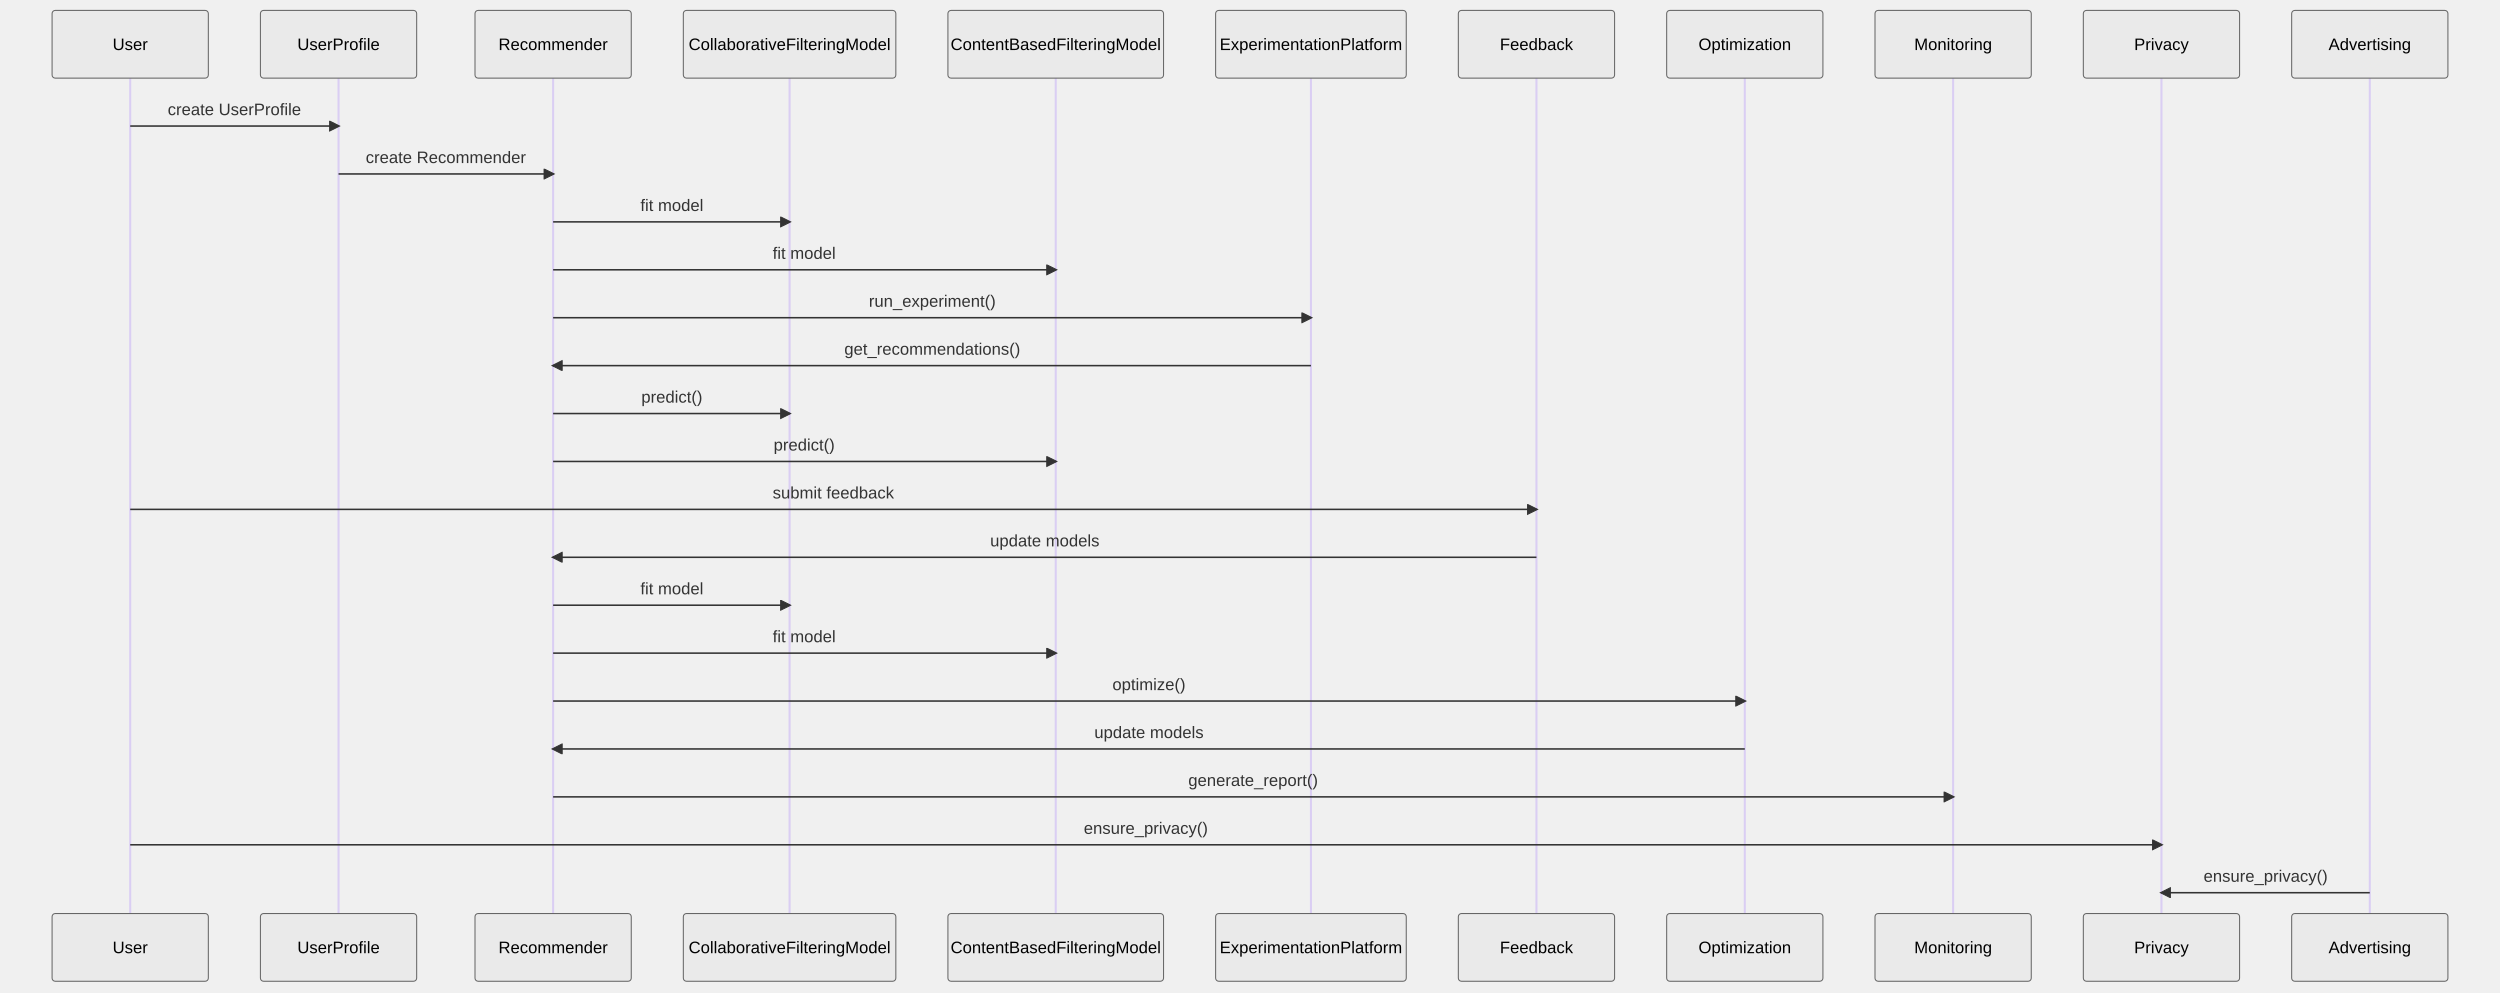
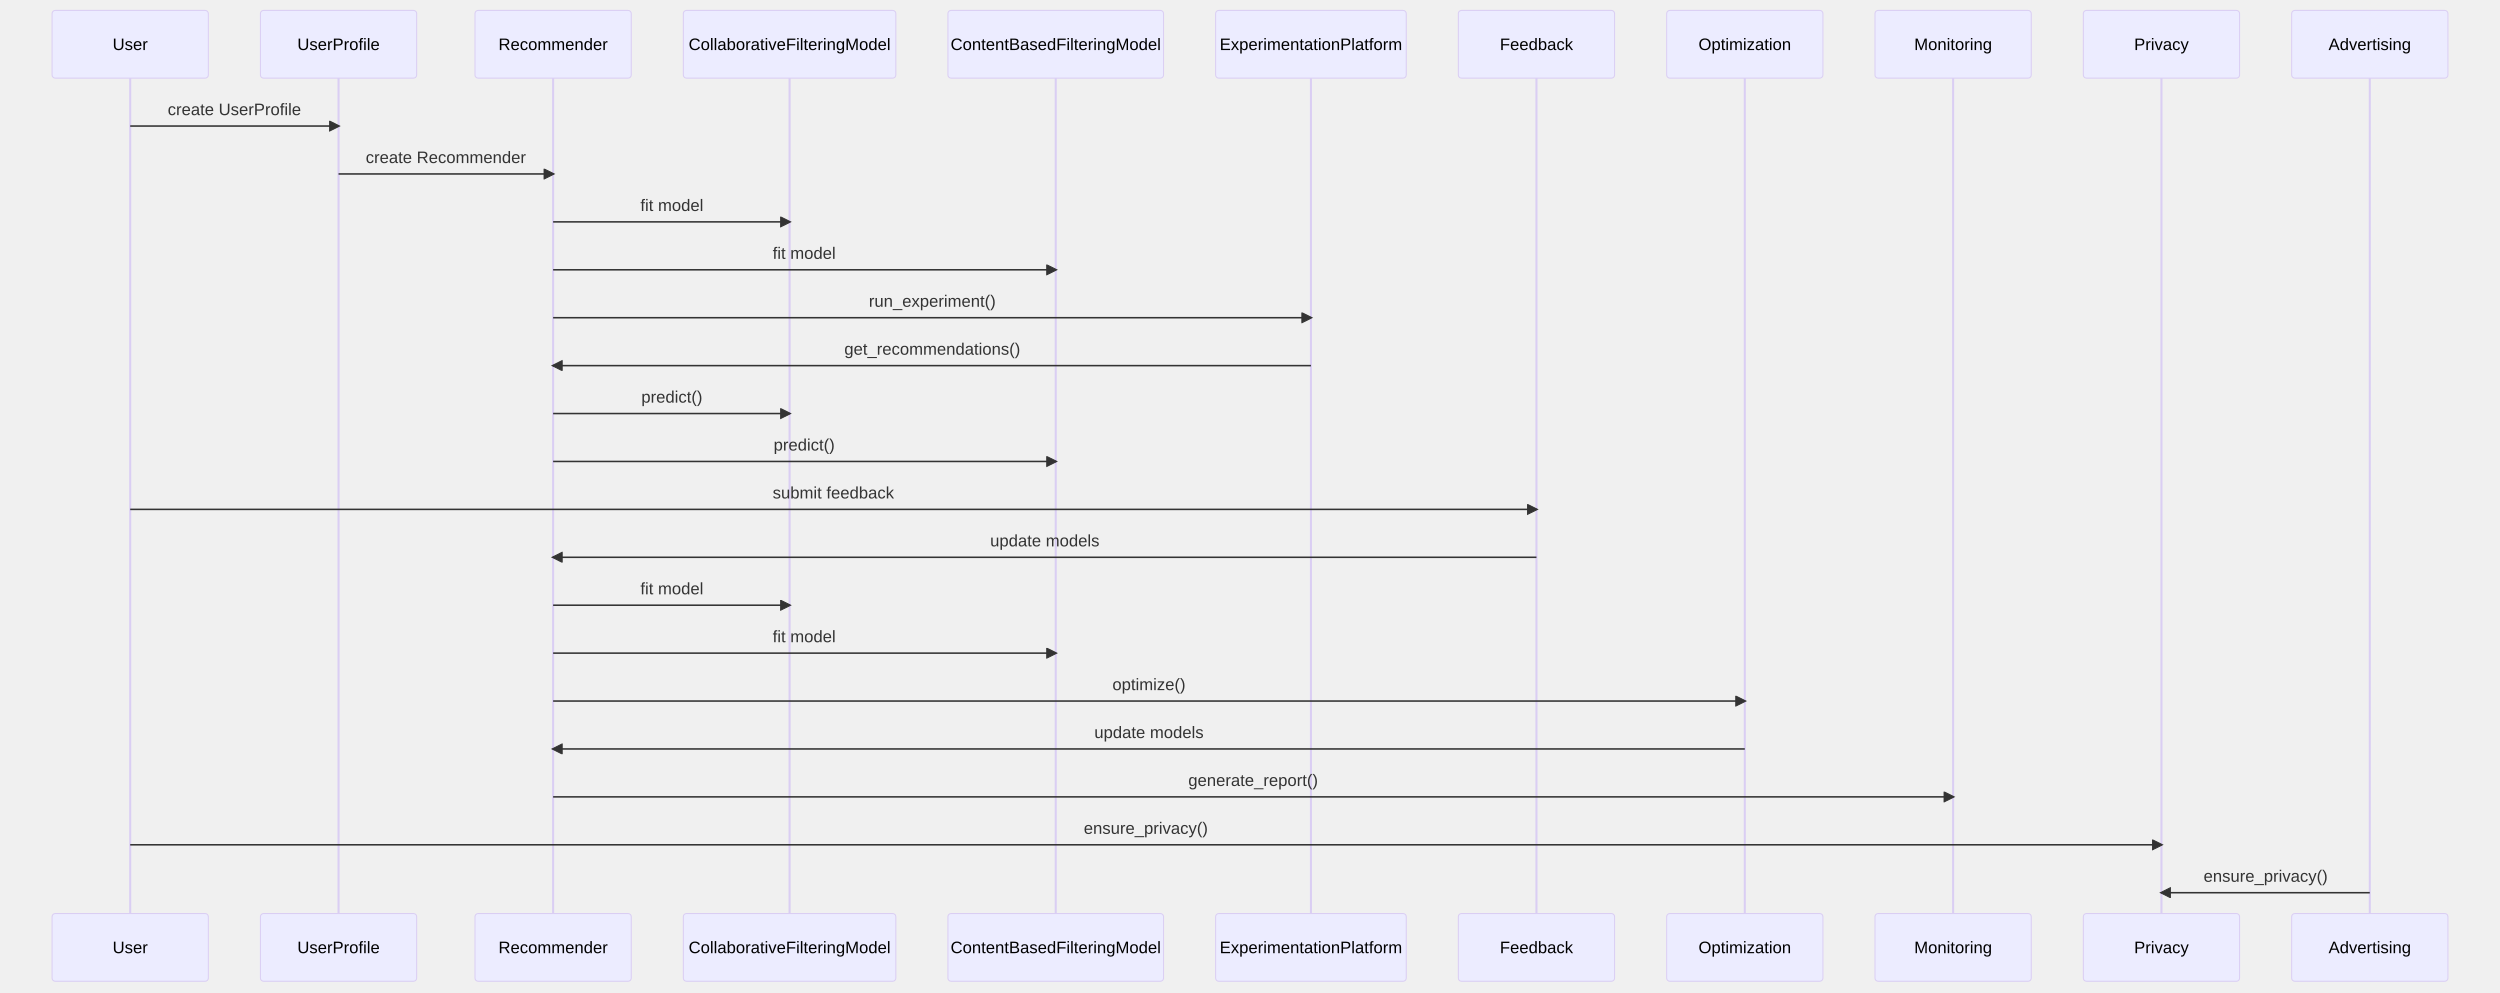
<svg xmlns="http://www.w3.org/2000/svg" aria-roledescription="sequence" role="graphics-document document" viewBox="-50 -10 2400 953" style="max-width: 2400px; background-color: white;" width="100%" id="my-svg">
-   <style>#my-svg{font-family:"trebuchet ms",verdana,arial,sans-serif;font-size:16px;fill:#333;}#my-svg
-         .error-icon{fill:#552222;}#my-svg .error-text{fill:#552222;stroke:#552222;}#my-svg
-         .edge-thickness-normal{stroke-width:2px;}#my-svg .edge-thickness-thick{stroke-width:3.5px;}#my-svg
-         .edge-pattern-solid{stroke-dasharray:0;}#my-svg .edge-pattern-dashed{stroke-dasharray:3;}#my-svg
-         .edge-pattern-dotted{stroke-dasharray:2;}#my-svg .marker{fill:#333333;stroke:#333333;}#my-svg
-         .marker.cross{stroke:#333333;}#my-svg svg{font-family:"trebuchet
-         ms",verdana,arial,sans-serif;font-size:16px;}#my-svg .actor{stroke:hsl(259.626, 59.777%,
-         87.902%);fill:#ECECFF;}#my-svg text.actor&gt;tspan{fill:black;stroke:none;}#my-svg
-         .actor-line{stroke:grey;}#my-svg .messageLine0{stroke-width:1.5;stroke-dasharray:none;stroke:#333;}#my-svg
-         .messageLine1{stroke-width:1.5;stroke-dasharray:2,2;stroke:#333;}#my-svg #arrowhead
-         path{fill:#333;stroke:#333;}#my-svg .sequenceNumber{fill:white;}#my-svg #sequencenumber{fill:#333;}#my-svg
-         #crosshead path{fill:#333;stroke:#333;}#my-svg .messageText{fill:#333;stroke:none;}#my-svg
-         .labelBox{stroke:hsl(259.626, 59.777%, 87.902%);fill:#ECECFF;}#my-svg .labelText,#my-svg
-         .labelText&gt;tspan{fill:black;stroke:none;}#my-svg .loopText,#my-svg .loopText&gt;tspan{fill:black;stroke:none;}#my-svg
-         .loopLine{stroke-width:2px;stroke-dasharray:2,2;stroke:hsl(259.626, 59.777%,
-         87.902%);fill:hsl(259.626, 59.777%, 87.902%);}#my-svg
-         .note{stroke:#aaaa33;fill:#fff5ad;}#my-svg .noteText,#my-svg .noteText&gt;tspan{fill:black;stroke:none;}#my-svg
-         .activation0{fill:#f4f4f4;stroke:#666;}#my-svg .activation1{fill:#f4f4f4;stroke:#666;}#my-svg
-         .activation2{fill:#f4f4f4;stroke:#666;}#my-svg .actorPopupMenu{position:absolute;}#my-svg
-         .actorPopupMenuPanel{position:absolute;fill:#ECECFF;box-shadow:0px 8px 16px 0px
-         rgba(0,0,0,0.2);filter:drop-shadow(3px 5px 2px rgb(0 0 0 / 0.4));}#my-svg .actor-man
-         line{stroke:hsl(259.626, 59.777%, 87.902%);fill:#ECECFF;}#my-svg .actor-man circle,#my-svg
-         line{stroke:hsl(259.626, 59.777%, 87.902%);fill:#ECECFF;stroke-width:2px;}#my-svg
-         :root{--mermaid-font-family:"trebuchet ms",verdana,arial,sans-serif;}
-     </style>
+   <style>#my-svg{font-family:"trebuchet ms",verdana,arial,sans-serif;font-size:16px;fill:#333;}#my-svg .error-icon{fill:#552222;}#my-svg .error-text{fill:#552222;stroke:#552222;}#my-svg .edge-thickness-normal{stroke-width:2px;}#my-svg .edge-thickness-thick{stroke-width:3.5px;}#my-svg .edge-pattern-solid{stroke-dasharray:0;}#my-svg .edge-pattern-dashed{stroke-dasharray:3;}#my-svg .edge-pattern-dotted{stroke-dasharray:2;}#my-svg .marker{fill:#333333;stroke:#333333;}#my-svg .marker.cross{stroke:#333333;}#my-svg svg{font-family:"trebuchet ms",verdana,arial,sans-serif;font-size:16px;}#my-svg .actor{stroke:hsl(259.626, 59.777%, 87.902%);fill:#ECECFF;}#my-svg text.actor&gt;tspan{fill:black;stroke:none;}#my-svg .actor-line{stroke:grey;}#my-svg .messageLine0{stroke-width:1.5;stroke-dasharray:none;stroke:#333;}#my-svg .messageLine1{stroke-width:1.5;stroke-dasharray:2,2;stroke:#333;}#my-svg #arrowhead path{fill:#333;stroke:#333;}#my-svg .sequenceNumber{fill:white;}#my-svg #sequencenumber{fill:#333;}#my-svg #crosshead path{fill:#333;stroke:#333;}#my-svg .messageText{fill:#333;stroke:none;}#my-svg .labelBox{stroke:hsl(259.626, 59.777%, 87.902%);fill:#ECECFF;}#my-svg .labelText,#my-svg .labelText&gt;tspan{fill:black;stroke:none;}#my-svg .loopText,#my-svg .loopText&gt;tspan{fill:black;stroke:none;}#my-svg .loopLine{stroke-width:2px;stroke-dasharray:2,2;stroke:hsl(259.626, 59.777%, 87.902%);fill:hsl(259.626, 59.777%, 87.902%);}#my-svg .note{stroke:#aaaa33;fill:#fff5ad;}#my-svg .noteText,#my-svg .noteText&gt;tspan{fill:black;stroke:none;}#my-svg .activation0{fill:#f4f4f4;stroke:#666;}#my-svg .activation1{fill:#f4f4f4;stroke:#666;}#my-svg .activation2{fill:#f4f4f4;stroke:#666;}#my-svg .actorPopupMenu{position:absolute;}#my-svg .actorPopupMenuPanel{position:absolute;fill:#ECECFF;box-shadow:0px 8px 16px 0px rgba(0,0,0,0.2);filter:drop-shadow(3px 5px 2px rgb(0 0 0 / 0.4));}#my-svg .actor-man line{stroke:hsl(259.626, 59.777%, 87.902%);fill:#ECECFF;}#my-svg .actor-man circle,#my-svg line{stroke:hsl(259.626, 59.777%, 87.902%);fill:#ECECFF;stroke-width:2px;}#my-svg :root{--mermaid-font-family:"trebuchet ms",verdana,arial,sans-serif;}</style>
  <g />
  <defs>
    <symbol height="24" width="24" id="computer">
      <path d="M2 2v13h20v-13h-20zm18 11h-16v-9h16v9zm-10.228 6l.466-1h3.524l.467 1h-4.457zm14.228 3h-24l2-6h2.104l-1.33 4h18.45l-1.297-4h2.073l2 6zm-5-10h-14v-7h14v7z" transform="scale(.5)" />
    </symbol>
  </defs>
  <defs>
    <symbol clip-rule="evenodd" fill-rule="evenodd" id="database">
      <path d="M12.258.001l.256.004.255.005.253.008.251.01.249.012.247.015.246.016.242.019.241.02.239.023.236.024.233.027.231.028.229.031.225.032.223.034.22.036.217.038.214.04.211.041.208.043.205.045.201.046.198.048.194.05.191.051.187.053.183.054.18.056.175.057.172.059.168.06.163.061.16.063.155.064.15.066.074.033.073.033.071.034.07.034.069.035.068.035.067.035.066.035.064.036.064.036.062.036.06.036.06.037.058.037.058.037.055.038.055.038.053.038.052.038.051.039.05.039.048.039.047.039.045.04.044.04.043.04.041.04.04.041.039.041.037.041.036.041.034.041.033.042.032.042.03.042.029.042.027.042.026.043.024.043.023.043.021.043.02.043.018.044.017.043.015.044.013.044.012.044.011.045.009.044.007.045.006.045.004.045.002.045.001.045v17l-.001.045-.002.045-.004.045-.006.045-.007.045-.009.044-.011.045-.012.044-.013.044-.015.044-.017.043-.018.044-.02.043-.021.043-.023.043-.024.043-.026.043-.027.042-.029.042-.03.042-.032.042-.033.042-.034.041-.036.041-.037.041-.039.041-.04.041-.041.04-.043.04-.044.04-.045.04-.047.039-.048.039-.05.039-.051.039-.052.038-.053.038-.055.038-.055.038-.058.037-.058.037-.06.037-.06.036-.062.036-.064.036-.064.036-.066.035-.067.035-.068.035-.069.035-.07.034-.071.034-.073.033-.074.033-.15.066-.155.064-.16.063-.163.061-.168.06-.172.059-.175.057-.18.056-.183.054-.187.053-.191.051-.194.05-.198.048-.201.046-.205.045-.208.043-.211.041-.214.04-.217.038-.22.036-.223.034-.225.032-.229.031-.231.028-.233.027-.236.024-.239.023-.241.02-.242.019-.246.016-.247.015-.249.012-.251.01-.253.008-.255.005-.256.004-.258.001-.258-.001-.256-.004-.255-.005-.253-.008-.251-.01-.249-.012-.247-.015-.245-.016-.243-.019-.241-.02-.238-.023-.236-.024-.234-.027-.231-.028-.228-.031-.226-.032-.223-.034-.22-.036-.217-.038-.214-.04-.211-.041-.208-.043-.204-.045-.201-.046-.198-.048-.195-.05-.19-.051-.187-.053-.184-.054-.179-.056-.176-.057-.172-.059-.167-.06-.164-.061-.159-.063-.155-.064-.151-.066-.074-.033-.072-.033-.072-.034-.07-.034-.069-.035-.068-.035-.067-.035-.066-.035-.064-.036-.063-.036-.062-.036-.061-.036-.06-.037-.058-.037-.057-.037-.056-.038-.055-.038-.053-.038-.052-.038-.051-.039-.049-.039-.049-.039-.046-.039-.046-.04-.044-.04-.043-.04-.041-.04-.04-.041-.039-.041-.037-.041-.036-.041-.034-.041-.033-.042-.032-.042-.03-.042-.029-.042-.027-.042-.026-.043-.024-.043-.023-.043-.021-.043-.02-.043-.018-.044-.017-.043-.015-.044-.013-.044-.012-.044-.011-.045-.009-.044-.007-.045-.006-.045-.004-.045-.002-.045-.001-.045v-17l.001-.045.002-.045.004-.045.006-.045.007-.045.009-.044.011-.045.012-.044.013-.044.015-.044.017-.043.018-.044.02-.043.021-.043.023-.043.024-.043.026-.043.027-.042.029-.042.03-.042.032-.042.033-.042.034-.041.036-.041.037-.041.039-.041.04-.041.041-.04.043-.04.044-.04.046-.04.046-.039.049-.039.049-.039.051-.039.052-.038.053-.038.055-.038.056-.038.057-.037.058-.037.06-.037.061-.036.062-.036.063-.036.064-.036.066-.035.067-.035.068-.035.069-.035.07-.034.072-.034.072-.033.074-.033.151-.066.155-.064.159-.063.164-.061.167-.06.172-.059.176-.057.179-.056.184-.054.187-.053.19-.051.195-.05.198-.048.201-.046.204-.045.208-.043.211-.041.214-.04.217-.038.22-.036.223-.034.226-.032.228-.031.231-.028.234-.027.236-.024.238-.023.241-.02.243-.019.245-.016.247-.015.249-.012.251-.01.253-.008.255-.005.256-.004.258-.001.258.001zm-9.258 20.499v.01l.001.021.003.021.004.022.005.021.006.022.007.022.009.023.01.022.011.023.012.023.013.023.015.023.016.024.017.023.018.024.019.024.021.024.022.025.023.024.024.025.052.049.056.05.061.051.066.051.07.051.075.051.079.052.084.052.088.052.092.052.097.052.102.051.105.052.11.052.114.051.119.051.123.051.127.05.131.05.135.05.139.048.144.049.147.047.152.047.155.047.16.045.163.045.167.043.171.043.176.041.178.041.183.039.187.039.19.037.194.035.197.035.202.033.204.031.209.03.212.029.216.027.219.025.222.024.226.021.23.02.233.018.236.016.24.015.243.012.246.01.249.008.253.005.256.004.259.001.26-.001.257-.004.254-.005.25-.008.247-.011.244-.012.241-.014.237-.016.233-.018.231-.021.226-.021.224-.024.22-.026.216-.027.212-.028.21-.031.205-.031.202-.034.198-.034.194-.036.191-.037.187-.039.183-.04.179-.04.175-.042.172-.043.168-.044.163-.045.16-.046.155-.046.152-.047.148-.048.143-.049.139-.049.136-.05.131-.05.126-.05.123-.051.118-.052.114-.051.11-.052.106-.052.101-.052.096-.052.092-.052.088-.053.083-.051.079-.052.074-.052.07-.051.065-.051.06-.051.056-.05.051-.05.023-.024.023-.025.021-.024.02-.024.019-.024.018-.024.017-.024.015-.023.014-.024.013-.023.012-.023.01-.023.01-.022.008-.022.006-.022.006-.022.004-.022.004-.021.001-.021.001-.021v-4.127l-.077.055-.08.053-.083.054-.085.053-.087.052-.09.052-.093.051-.095.05-.097.05-.1.049-.102.049-.105.048-.106.047-.109.047-.111.046-.114.045-.115.045-.118.044-.12.043-.122.042-.124.042-.126.041-.128.04-.13.04-.132.038-.134.038-.135.037-.138.037-.139.035-.142.035-.143.034-.144.033-.147.032-.148.031-.15.03-.151.03-.153.029-.154.027-.156.027-.158.026-.159.025-.161.024-.162.023-.163.022-.165.021-.166.02-.167.019-.169.018-.169.017-.171.016-.173.015-.173.014-.175.013-.175.012-.177.011-.178.01-.179.008-.179.008-.181.006-.182.005-.182.004-.184.003-.184.002h-.37l-.184-.002-.184-.003-.182-.004-.182-.005-.181-.006-.179-.008-.179-.008-.178-.01-.176-.011-.176-.012-.175-.013-.173-.014-.172-.015-.171-.016-.17-.017-.169-.018-.167-.019-.166-.02-.165-.021-.163-.022-.162-.023-.161-.024-.159-.025-.157-.026-.156-.027-.155-.027-.153-.029-.151-.03-.15-.03-.148-.031-.146-.032-.145-.033-.143-.034-.141-.035-.14-.035-.137-.037-.136-.037-.134-.038-.132-.038-.13-.04-.128-.04-.126-.041-.124-.042-.122-.042-.12-.044-.117-.043-.116-.045-.113-.045-.112-.046-.109-.047-.106-.047-.105-.048-.102-.049-.1-.049-.097-.05-.095-.05-.093-.052-.09-.051-.087-.052-.085-.053-.083-.054-.08-.054-.077-.054v4.127zm0-5.654v.011l.001.021.003.021.004.021.005.022.006.022.007.022.009.022.01.022.011.023.012.023.013.023.015.024.016.023.017.024.018.024.019.024.021.024.022.024.023.025.024.024.052.05.056.05.061.05.066.051.07.051.075.052.079.051.084.052.088.052.092.052.097.052.102.052.105.052.11.051.114.051.119.052.123.05.127.051.131.05.135.049.139.049.144.048.147.048.152.047.155.046.16.045.163.045.167.044.171.042.176.042.178.04.183.04.187.038.19.037.194.036.197.034.202.033.204.032.209.03.212.028.216.027.219.025.222.024.226.022.23.02.233.018.236.016.24.014.243.012.246.01.249.008.253.006.256.003.259.001.26-.001.257-.003.254-.006.25-.008.247-.01.244-.012.241-.015.237-.016.233-.018.231-.02.226-.022.224-.024.22-.025.216-.027.212-.029.21-.03.205-.032.202-.033.198-.035.194-.036.191-.037.187-.039.183-.039.179-.041.175-.042.172-.043.168-.044.163-.045.16-.045.155-.047.152-.047.148-.048.143-.048.139-.05.136-.049.131-.05.126-.051.123-.051.118-.051.114-.052.11-.052.106-.052.101-.052.096-.052.092-.052.088-.052.083-.052.079-.052.074-.051.07-.052.065-.051.06-.05.056-.051.051-.049.023-.025.023-.024.021-.025.02-.024.019-.024.018-.024.017-.024.015-.023.014-.023.013-.024.012-.022.01-.023.01-.023.008-.022.006-.022.006-.022.004-.021.004-.022.001-.021.001-.021v-4.139l-.077.054-.08.054-.083.054-.085.052-.087.053-.09.051-.093.051-.095.051-.097.05-.1.049-.102.049-.105.048-.106.047-.109.047-.111.046-.114.045-.115.044-.118.044-.12.044-.122.042-.124.042-.126.041-.128.04-.13.039-.132.039-.134.038-.135.037-.138.036-.139.036-.142.035-.143.033-.144.033-.147.033-.148.031-.15.03-.151.03-.153.028-.154.028-.156.027-.158.026-.159.025-.161.024-.162.023-.163.022-.165.021-.166.02-.167.019-.169.018-.169.017-.171.016-.173.015-.173.014-.175.013-.175.012-.177.011-.178.009-.179.009-.179.007-.181.007-.182.005-.182.004-.184.003-.184.002h-.37l-.184-.002-.184-.003-.182-.004-.182-.005-.181-.007-.179-.007-.179-.009-.178-.009-.176-.011-.176-.012-.175-.013-.173-.014-.172-.015-.171-.016-.17-.017-.169-.018-.167-.019-.166-.02-.165-.021-.163-.022-.162-.023-.161-.024-.159-.025-.157-.026-.156-.027-.155-.028-.153-.028-.151-.03-.15-.03-.148-.031-.146-.033-.145-.033-.143-.033-.141-.035-.14-.036-.137-.036-.136-.037-.134-.038-.132-.039-.13-.039-.128-.04-.126-.041-.124-.042-.122-.043-.12-.043-.117-.044-.116-.044-.113-.046-.112-.046-.109-.046-.106-.047-.105-.048-.102-.049-.1-.049-.097-.05-.095-.051-.093-.051-.09-.051-.087-.053-.085-.052-.083-.054-.08-.054-.077-.054v4.139zm0-5.666v.011l.001.02.003.022.004.021.005.022.006.021.007.022.009.023.01.022.011.023.012.023.013.023.015.023.016.024.017.024.018.023.019.024.021.025.022.024.023.024.024.025.052.05.056.05.061.05.066.051.07.051.075.052.079.051.084.052.088.052.092.052.097.052.102.052.105.051.11.052.114.051.119.051.123.051.127.05.131.05.135.05.139.049.144.048.147.048.152.047.155.046.16.045.163.045.167.043.171.043.176.042.178.04.183.04.187.038.19.037.194.036.197.034.202.033.204.032.209.03.212.028.216.027.219.025.222.024.226.021.23.02.233.018.236.017.24.014.243.012.246.01.249.008.253.006.256.003.259.001.26-.001.257-.003.254-.006.25-.008.247-.01.244-.013.241-.014.237-.016.233-.018.231-.02.226-.022.224-.024.22-.025.216-.027.212-.029.21-.03.205-.032.202-.033.198-.035.194-.036.191-.037.187-.039.183-.039.179-.041.175-.042.172-.043.168-.044.163-.045.16-.045.155-.047.152-.047.148-.048.143-.049.139-.049.136-.049.131-.051.126-.05.123-.051.118-.052.114-.051.11-.052.106-.052.101-.052.096-.052.092-.052.088-.052.083-.052.079-.052.074-.052.07-.051.065-.051.06-.051.056-.05.051-.049.023-.025.023-.025.021-.024.02-.024.019-.024.018-.024.017-.024.015-.023.014-.024.013-.023.012-.023.01-.022.01-.023.008-.022.006-.022.006-.022.004-.022.004-.021.001-.021.001-.021v-4.153l-.077.054-.08.054-.083.053-.085.053-.087.053-.09.051-.093.051-.095.051-.097.05-.1.049-.102.048-.105.048-.106.048-.109.046-.111.046-.114.046-.115.044-.118.044-.12.043-.122.043-.124.042-.126.041-.128.04-.13.039-.132.039-.134.038-.135.037-.138.036-.139.036-.142.034-.143.034-.144.033-.147.032-.148.032-.15.03-.151.03-.153.028-.154.028-.156.027-.158.026-.159.024-.161.024-.162.023-.163.023-.165.021-.166.02-.167.019-.169.018-.169.017-.171.016-.173.015-.173.014-.175.013-.175.012-.177.01-.178.01-.179.009-.179.007-.181.006-.182.006-.182.004-.184.003-.184.001-.185.001-.185-.001-.184-.001-.184-.003-.182-.004-.182-.006-.181-.006-.179-.007-.179-.009-.178-.01-.176-.01-.176-.012-.175-.013-.173-.014-.172-.015-.171-.016-.17-.017-.169-.018-.167-.019-.166-.02-.165-.021-.163-.023-.162-.023-.161-.024-.159-.024-.157-.026-.156-.027-.155-.028-.153-.028-.151-.03-.15-.03-.148-.032-.146-.032-.145-.033-.143-.034-.141-.034-.14-.036-.137-.036-.136-.037-.134-.038-.132-.039-.13-.039-.128-.041-.126-.041-.124-.041-.122-.043-.12-.043-.117-.044-.116-.044-.113-.046-.112-.046-.109-.046-.106-.048-.105-.048-.102-.048-.1-.05-.097-.049-.095-.051-.093-.051-.09-.052-.087-.052-.085-.053-.083-.053-.08-.054-.077-.054v4.153zm8.74-8.179l-.257.004-.254.005-.25.008-.247.011-.244.012-.241.014-.237.016-.233.018-.231.021-.226.022-.224.023-.22.026-.216.027-.212.028-.21.031-.205.032-.202.033-.198.034-.194.036-.191.038-.187.038-.183.04-.179.041-.175.042-.172.043-.168.043-.163.045-.16.046-.155.046-.152.048-.148.048-.143.048-.139.049-.136.05-.131.05-.126.051-.123.051-.118.051-.114.052-.11.052-.106.052-.101.052-.096.052-.092.052-.088.052-.083.052-.079.052-.074.051-.07.052-.065.051-.06.05-.056.05-.051.05-.023.025-.023.024-.021.024-.02.025-.019.024-.018.024-.017.023-.015.024-.014.023-.013.023-.012.023-.01.023-.01.022-.008.022-.006.023-.006.021-.004.022-.004.021-.001.021-.001.021.001.021.001.021.004.021.004.022.006.021.006.023.008.022.01.022.01.023.012.023.013.023.014.023.015.024.017.023.018.024.019.024.02.025.021.024.023.024.023.025.051.05.056.05.06.05.065.051.07.052.074.051.079.052.083.052.088.052.092.052.096.052.101.052.106.052.11.052.114.052.118.051.123.051.126.051.131.05.136.05.139.049.143.048.148.048.152.048.155.046.16.046.163.045.168.043.172.043.175.042.179.041.183.04.187.038.191.038.194.036.198.034.202.033.205.032.21.031.212.028.216.027.22.026.224.023.226.022.231.021.233.018.237.016.241.014.244.012.247.011.25.008.254.005.257.004.26.001.26-.001.257-.004.254-.005.25-.008.247-.011.244-.012.241-.014.237-.016.233-.018.231-.021.226-.022.224-.023.22-.026.216-.027.212-.028.21-.031.205-.032.202-.033.198-.034.194-.036.191-.038.187-.038.183-.04.179-.041.175-.042.172-.043.168-.043.163-.045.16-.046.155-.046.152-.048.148-.048.143-.048.139-.049.136-.05.131-.05.126-.051.123-.051.118-.051.114-.052.11-.052.106-.052.101-.052.096-.052.092-.052.088-.052.083-.052.079-.052.074-.051.07-.052.065-.051.06-.05.056-.05.051-.05.023-.025.023-.024.021-.024.02-.025.019-.024.018-.024.017-.023.015-.024.014-.023.013-.023.012-.023.01-.023.01-.022.008-.022.006-.023.006-.021.004-.022.004-.021.001-.021.001-.021-.001-.021-.001-.021-.004-.021-.004-.022-.006-.021-.006-.023-.008-.022-.01-.022-.01-.023-.012-.023-.013-.023-.014-.023-.015-.024-.017-.023-.018-.024-.019-.024-.02-.025-.021-.024-.023-.024-.023-.025-.051-.05-.056-.05-.06-.05-.065-.051-.07-.052-.074-.051-.079-.052-.083-.052-.088-.052-.092-.052-.096-.052-.101-.052-.106-.052-.11-.052-.114-.052-.118-.051-.123-.051-.126-.051-.131-.05-.136-.05-.139-.049-.143-.048-.148-.048-.152-.048-.155-.046-.16-.046-.163-.045-.168-.043-.172-.043-.175-.042-.179-.041-.183-.04-.187-.038-.191-.038-.194-.036-.198-.034-.202-.033-.205-.032-.21-.031-.212-.028-.216-.027-.22-.026-.224-.023-.226-.022-.231-.021-.233-.018-.237-.016-.241-.014-.244-.012-.247-.011-.25-.008-.254-.005-.257-.004-.26-.001-.26.001z" transform="scale(.5)" />
    </symbol>
  </defs>
  <defs>
    <symbol height="24" width="24" id="clock">
      <path d="M12 2c5.514 0 10 4.486 10 10s-4.486 10-10 10-10-4.486-10-10 4.486-10 10-10zm0-2c-6.627 0-12 5.373-12 12s5.373 12 12 12 12-5.373 12-12-5.373-12-12-12zm5.848 12.459c.202.038.202.333.001.372-1.907.361-6.045 1.111-6.547 1.111-.719 0-1.301-.582-1.301-1.301 0-.512.77-5.447 1.125-7.445.034-.192.312-.181.343.014l.985 6.238 5.394 1.011z" transform="scale(.5)" />
    </symbol>
  </defs>
  <g>
    <line stroke="#999" stroke-width="0.5px" class="200" y2="887" x2="75" y1="5" x1="75" id="actor0" />
    <g id="root-0">
      <rect class="actor" ry="3" rx="3" height="65" width="150" stroke="#666" fill="#eaeaea" y="0" x="0" />
      <text style="text-anchor: middle; font-size: 16px; font-weight: 400;" class="actor" alignment-baseline="central" dominant-baseline="central" y="32.5" x="75">
        <tspan dy="0" x="75">User</tspan>
      </text>
    </g>
  </g>
  <g>
    <line stroke="#999" stroke-width="0.5px" class="200" y2="887" x2="275" y1="5" x1="275" id="actor1" />
    <g id="root-1">
      <rect class="actor" ry="3" rx="3" height="65" width="150" stroke="#666" fill="#eaeaea" y="0" x="200" />
      <text style="text-anchor: middle; font-size: 16px; font-weight: 400;" class="actor" alignment-baseline="central" dominant-baseline="central" y="32.5" x="275">
        <tspan dy="0" x="275">UserProfile</tspan>
      </text>
    </g>
  </g>
  <g>
    <line stroke="#999" stroke-width="0.5px" class="200" y2="887" x2="481" y1="5" x1="481" id="actor2" />
    <g id="root-2">
      <rect class="actor" ry="3" rx="3" height="65" width="150" stroke="#666" fill="#eaeaea" y="0" x="406" />
      <text style="text-anchor: middle; font-size: 16px; font-weight: 400;" class="actor" alignment-baseline="central" dominant-baseline="central" y="32.5" x="481">
        <tspan dy="0" x="481">Recommender</tspan>
      </text>
    </g>
  </g>
  <g>
    <line stroke="#999" stroke-width="0.5px" class="200" y2="887" x2="708" y1="5" x1="708" id="actor3" />
    <g id="root-3">
      <rect class="actor" ry="3" rx="3" height="65" width="204" stroke="#666" fill="#eaeaea" y="0" x="606" />
      <text style="text-anchor: middle; font-size: 16px; font-weight: 400;" class="actor" alignment-baseline="central" dominant-baseline="central" y="32.5" x="708">
        <tspan dy="0" x="708">CollaborativeFilteringModel</tspan>
      </text>
    </g>
  </g>
  <g>
    <line stroke="#999" stroke-width="0.5px" class="200" y2="887" x2="963.5" y1="5" x1="963.5" id="actor4" />
    <g id="root-4">
      <rect class="actor" ry="3" rx="3" height="65" width="207" stroke="#666" fill="#eaeaea" y="0" x="860" />
      <text style="text-anchor: middle; font-size: 16px; font-weight: 400;" class="actor" alignment-baseline="central" dominant-baseline="central" y="32.5" x="963.5">
        <tspan dy="0" x="963.5">ContentBasedFilteringModel</tspan>
      </text>
    </g>
  </g>
  <g>
    <line stroke="#999" stroke-width="0.5px" class="200" y2="887" x2="1208.5" y1="5" x1="1208.5" id="actor5" />
    <g id="root-5">
      <rect class="actor" ry="3" rx="3" height="65" width="183" stroke="#666" fill="#eaeaea" y="0" x="1117" />
      <text style="text-anchor: middle; font-size: 16px; font-weight: 400;" class="actor" alignment-baseline="central" dominant-baseline="central" y="32.5" x="1208.5">
        <tspan dy="0" x="1208.5">ExperimentationPlatform</tspan>
      </text>
    </g>
  </g>
  <g>
    <line stroke="#999" stroke-width="0.5px" class="200" y2="887" x2="1425" y1="5" x1="1425" id="actor6" />
    <g id="root-6">
      <rect class="actor" ry="3" rx="3" height="65" width="150" stroke="#666" fill="#eaeaea" y="0" x="1350" />
      <text style="text-anchor: middle; font-size: 16px; font-weight: 400;" class="actor" alignment-baseline="central" dominant-baseline="central" y="32.5" x="1425">
        <tspan dy="0" x="1425">Feedback</tspan>
      </text>
    </g>
  </g>
  <g>
    <line stroke="#999" stroke-width="0.5px" class="200" y2="887" x2="1625" y1="5" x1="1625" id="actor7" />
    <g id="root-7">
      <rect class="actor" ry="3" rx="3" height="65" width="150" stroke="#666" fill="#eaeaea" y="0" x="1550" />
      <text style="text-anchor: middle; font-size: 16px; font-weight: 400;" class="actor" alignment-baseline="central" dominant-baseline="central" y="32.5" x="1625">
        <tspan dy="0" x="1625">Optimization</tspan>
      </text>
    </g>
  </g>
  <g>
    <line stroke="#999" stroke-width="0.5px" class="200" y2="887" x2="1825" y1="5" x1="1825" id="actor8" />
    <g id="root-8">
      <rect class="actor" ry="3" rx="3" height="65" width="150" stroke="#666" fill="#eaeaea" y="0" x="1750" />
      <text style="text-anchor: middle; font-size: 16px; font-weight: 400;" class="actor" alignment-baseline="central" dominant-baseline="central" y="32.5" x="1825">
        <tspan dy="0" x="1825">Monitoring</tspan>
      </text>
    </g>
  </g>
  <g>
    <line stroke="#999" stroke-width="0.5px" class="200" y2="887" x2="2025" y1="5" x1="2025" id="actor9" />
    <g id="root-9">
      <rect class="actor" ry="3" rx="3" height="65" width="150" stroke="#666" fill="#eaeaea" y="0" x="1950" />
      <text style="text-anchor: middle; font-size: 16px; font-weight: 400;" class="actor" alignment-baseline="central" dominant-baseline="central" y="32.5" x="2025">
        <tspan dy="0" x="2025">Privacy</tspan>
      </text>
    </g>
  </g>
  <g>
    <line stroke="#999" stroke-width="0.5px" class="200" y2="887" x2="2225" y1="5" x1="2225" id="actor10" />
    <g id="root-10">
      <rect class="actor" ry="3" rx="3" height="65" width="150" stroke="#666" fill="#eaeaea" y="0" x="2150" />
      <text style="text-anchor: middle; font-size: 16px; font-weight: 400;" class="actor" alignment-baseline="central" dominant-baseline="central" y="32.5" x="2225">
        <tspan dy="0" x="2225">Advertising</tspan>
      </text>
    </g>
  </g>
  <defs>
    <marker orient="auto" markerHeight="12" markerWidth="12" markerUnits="userSpaceOnUse" refY="5" refX="9" id="arrowhead">
      <path d="M 0 0 L 10 5 L 0 10 z" />
    </marker>
  </defs>
  <defs>
    <marker refY="5" refX="4" orient="auto" markerHeight="8" markerWidth="15" id="crosshead">
      <path style="stroke-dasharray: 0, 0;" d="M 1,2 L 6,7 M 6,2 L 1,7" stroke-width="1pt" stroke="#000000" fill="none" />
    </marker>
  </defs>
  <defs>
    <marker orient="auto" markerHeight="28" markerWidth="20" refY="7" refX="18" id="filled-head">
      <path d="M 18,7 L9,13 L14,7 L9,1 Z" />
    </marker>
  </defs>
  <defs>
    <marker orient="auto" markerHeight="40" markerWidth="60" refY="15" refX="15" id="sequencenumber">
      <circle r="6" cy="15" cx="15" />
    </marker>
  </defs>
-   <text style="font-size: 16px; font-weight: 400;" dy="1em" class="messageText" alignment-baseline="middle" dominant-baseline="middle" text-anchor="middle" y="80" x="175">create UserProfile
-     </text>
+   <text style="font-size: 16px; font-weight: 400;" dy="1em" class="messageText" alignment-baseline="middle" dominant-baseline="middle" text-anchor="middle" y="80" x="175">create UserProfile</text>
  <line style="fill: none;" marker-end="url(#arrowhead)" stroke="none" stroke-width="2" class="messageLine0" y2="111" x2="275" y1="111" x1="75" />
-   <text style="font-size: 16px; font-weight: 400;" dy="1em" class="messageText" alignment-baseline="middle" dominant-baseline="middle" text-anchor="middle" y="126" x="378">create Recommender
-     </text>
+   <text style="font-size: 16px; font-weight: 400;" dy="1em" class="messageText" alignment-baseline="middle" dominant-baseline="middle" text-anchor="middle" y="126" x="378">create Recommender</text>
  <line style="fill: none;" marker-end="url(#arrowhead)" stroke="none" stroke-width="2" class="messageLine0" y2="157" x2="481" y1="157" x1="275" />
-   <text style="font-size: 16px; font-weight: 400;" dy="1em" class="messageText" alignment-baseline="middle" dominant-baseline="middle" text-anchor="middle" y="172" x="595">fit model
-     </text>
+   <text style="font-size: 16px; font-weight: 400;" dy="1em" class="messageText" alignment-baseline="middle" dominant-baseline="middle" text-anchor="middle" y="172" x="595">fit model</text>
  <line style="fill: none;" marker-end="url(#arrowhead)" stroke="none" stroke-width="2" class="messageLine0" y2="203" x2="708" y1="203" x1="481" />
-   <text style="font-size: 16px; font-weight: 400;" dy="1em" class="messageText" alignment-baseline="middle" dominant-baseline="middle" text-anchor="middle" y="218" x="722">fit model
-     </text>
+   <text style="font-size: 16px; font-weight: 400;" dy="1em" class="messageText" alignment-baseline="middle" dominant-baseline="middle" text-anchor="middle" y="218" x="722">fit model</text>
  <line style="fill: none;" marker-end="url(#arrowhead)" stroke="none" stroke-width="2" class="messageLine0" y2="249" x2="963.5" y1="249" x1="481" />
-   <text style="font-size: 16px; font-weight: 400;" dy="1em" class="messageText" alignment-baseline="middle" dominant-baseline="middle" text-anchor="middle" y="264" x="845">run_experiment()
-     </text>
+   <text style="font-size: 16px; font-weight: 400;" dy="1em" class="messageText" alignment-baseline="middle" dominant-baseline="middle" text-anchor="middle" y="264" x="845">run_experiment()</text>
  <line style="fill: none;" marker-end="url(#arrowhead)" stroke="none" stroke-width="2" class="messageLine0" y2="295" x2="1208.5" y1="295" x1="481" />
-   <text style="font-size: 16px; font-weight: 400;" dy="1em" class="messageText" alignment-baseline="middle" dominant-baseline="middle" text-anchor="middle" y="310" x="845">get_recommendations()
-     </text>
+   <text style="font-size: 16px; font-weight: 400;" dy="1em" class="messageText" alignment-baseline="middle" dominant-baseline="middle" text-anchor="middle" y="310" x="845">get_recommendations()</text>
  <line style="fill: none;" marker-end="url(#arrowhead)" stroke="none" stroke-width="2" class="messageLine0" y2="341" x2="481" y1="341" x1="1208.5" />
-   <text style="font-size: 16px; font-weight: 400;" dy="1em" class="messageText" alignment-baseline="middle" dominant-baseline="middle" text-anchor="middle" y="356" x="595">predict()
-     </text>
+   <text style="font-size: 16px; font-weight: 400;" dy="1em" class="messageText" alignment-baseline="middle" dominant-baseline="middle" text-anchor="middle" y="356" x="595">predict()</text>
  <line style="fill: none;" marker-end="url(#arrowhead)" stroke="none" stroke-width="2" class="messageLine0" y2="387" x2="708" y1="387" x1="481" />
-   <text style="font-size: 16px; font-weight: 400;" dy="1em" class="messageText" alignment-baseline="middle" dominant-baseline="middle" text-anchor="middle" y="402" x="722">predict()
-     </text>
+   <text style="font-size: 16px; font-weight: 400;" dy="1em" class="messageText" alignment-baseline="middle" dominant-baseline="middle" text-anchor="middle" y="402" x="722">predict()</text>
  <line style="fill: none;" marker-end="url(#arrowhead)" stroke="none" stroke-width="2" class="messageLine0" y2="433" x2="963.5" y1="433" x1="481" />
-   <text style="font-size: 16px; font-weight: 400;" dy="1em" class="messageText" alignment-baseline="middle" dominant-baseline="middle" text-anchor="middle" y="448" x="750">submit feedback
-     </text>
+   <text style="font-size: 16px; font-weight: 400;" dy="1em" class="messageText" alignment-baseline="middle" dominant-baseline="middle" text-anchor="middle" y="448" x="750">submit feedback</text>
  <line style="fill: none;" marker-end="url(#arrowhead)" stroke="none" stroke-width="2" class="messageLine0" y2="479" x2="1425" y1="479" x1="75" />
-   <text style="font-size: 16px; font-weight: 400;" dy="1em" class="messageText" alignment-baseline="middle" dominant-baseline="middle" text-anchor="middle" y="494" x="953">update models
-     </text>
+   <text style="font-size: 16px; font-weight: 400;" dy="1em" class="messageText" alignment-baseline="middle" dominant-baseline="middle" text-anchor="middle" y="494" x="953">update models</text>
  <line style="fill: none;" marker-end="url(#arrowhead)" stroke="none" stroke-width="2" class="messageLine0" y2="525" x2="481" y1="525" x1="1425" />
-   <text style="font-size: 16px; font-weight: 400;" dy="1em" class="messageText" alignment-baseline="middle" dominant-baseline="middle" text-anchor="middle" y="540" x="595">fit model
-     </text>
+   <text style="font-size: 16px; font-weight: 400;" dy="1em" class="messageText" alignment-baseline="middle" dominant-baseline="middle" text-anchor="middle" y="540" x="595">fit model</text>
  <line style="fill: none;" marker-end="url(#arrowhead)" stroke="none" stroke-width="2" class="messageLine0" y2="571" x2="708" y1="571" x1="481" />
-   <text style="font-size: 16px; font-weight: 400;" dy="1em" class="messageText" alignment-baseline="middle" dominant-baseline="middle" text-anchor="middle" y="586" x="722">fit model
-     </text>
+   <text style="font-size: 16px; font-weight: 400;" dy="1em" class="messageText" alignment-baseline="middle" dominant-baseline="middle" text-anchor="middle" y="586" x="722">fit model</text>
  <line style="fill: none;" marker-end="url(#arrowhead)" stroke="none" stroke-width="2" class="messageLine0" y2="617" x2="963.5" y1="617" x1="481" />
-   <text style="font-size: 16px; font-weight: 400;" dy="1em" class="messageText" alignment-baseline="middle" dominant-baseline="middle" text-anchor="middle" y="632" x="1053">optimize()
-     </text>
+   <text style="font-size: 16px; font-weight: 400;" dy="1em" class="messageText" alignment-baseline="middle" dominant-baseline="middle" text-anchor="middle" y="632" x="1053">optimize()</text>
  <line style="fill: none;" marker-end="url(#arrowhead)" stroke="none" stroke-width="2" class="messageLine0" y2="663" x2="1625" y1="663" x1="481" />
-   <text style="font-size: 16px; font-weight: 400;" dy="1em" class="messageText" alignment-baseline="middle" dominant-baseline="middle" text-anchor="middle" y="678" x="1053">update models
-     </text>
+   <text style="font-size: 16px; font-weight: 400;" dy="1em" class="messageText" alignment-baseline="middle" dominant-baseline="middle" text-anchor="middle" y="678" x="1053">update models</text>
  <line style="fill: none;" marker-end="url(#arrowhead)" stroke="none" stroke-width="2" class="messageLine0" y2="709" x2="481" y1="709" x1="1625" />
-   <text style="font-size: 16px; font-weight: 400;" dy="1em" class="messageText" alignment-baseline="middle" dominant-baseline="middle" text-anchor="middle" y="724" x="1153">generate_report()
-     </text>
+   <text style="font-size: 16px; font-weight: 400;" dy="1em" class="messageText" alignment-baseline="middle" dominant-baseline="middle" text-anchor="middle" y="724" x="1153">generate_report()</text>
  <line style="fill: none;" marker-end="url(#arrowhead)" stroke="none" stroke-width="2" class="messageLine0" y2="755" x2="1825" y1="755" x1="481" />
-   <text style="font-size: 16px; font-weight: 400;" dy="1em" class="messageText" alignment-baseline="middle" dominant-baseline="middle" text-anchor="middle" y="770" x="1050">ensure_privacy()
-     </text>
+   <text style="font-size: 16px; font-weight: 400;" dy="1em" class="messageText" alignment-baseline="middle" dominant-baseline="middle" text-anchor="middle" y="770" x="1050">ensure_privacy()</text>
  <line style="fill: none;" marker-end="url(#arrowhead)" stroke="none" stroke-width="2" class="messageLine0" y2="801" x2="2025" y1="801" x1="75" />
-   <text style="font-size: 16px; font-weight: 400;" dy="1em" class="messageText" alignment-baseline="middle" dominant-baseline="middle" text-anchor="middle" y="816" x="2125">ensure_privacy()
-     </text>
+   <text style="font-size: 16px; font-weight: 400;" dy="1em" class="messageText" alignment-baseline="middle" dominant-baseline="middle" text-anchor="middle" y="816" x="2125">ensure_privacy()</text>
  <line style="fill: none;" marker-end="url(#arrowhead)" stroke="none" stroke-width="2" class="messageLine0" y2="847" x2="2025" y1="847" x1="2225" />
  <g>
    <rect class="actor" ry="3" rx="3" height="65" width="150" stroke="#666" fill="#eaeaea" y="867" x="0" />
    <text style="text-anchor: middle; font-size: 16px; font-weight: 400;" class="actor" alignment-baseline="central" dominant-baseline="central" y="899.5" x="75">
      <tspan dy="0" x="75">User</tspan>
    </text>
  </g>
  <g>
    <rect class="actor" ry="3" rx="3" height="65" width="150" stroke="#666" fill="#eaeaea" y="867" x="200" />
    <text style="text-anchor: middle; font-size: 16px; font-weight: 400;" class="actor" alignment-baseline="central" dominant-baseline="central" y="899.5" x="275">
      <tspan dy="0" x="275">UserProfile</tspan>
    </text>
  </g>
  <g>
    <rect class="actor" ry="3" rx="3" height="65" width="150" stroke="#666" fill="#eaeaea" y="867" x="406" />
    <text style="text-anchor: middle; font-size: 16px; font-weight: 400;" class="actor" alignment-baseline="central" dominant-baseline="central" y="899.5" x="481">
      <tspan dy="0" x="481">Recommender</tspan>
    </text>
  </g>
  <g>
    <rect class="actor" ry="3" rx="3" height="65" width="204" stroke="#666" fill="#eaeaea" y="867" x="606" />
    <text style="text-anchor: middle; font-size: 16px; font-weight: 400;" class="actor" alignment-baseline="central" dominant-baseline="central" y="899.5" x="708">
      <tspan dy="0" x="708">CollaborativeFilteringModel</tspan>
    </text>
  </g>
  <g>
    <rect class="actor" ry="3" rx="3" height="65" width="207" stroke="#666" fill="#eaeaea" y="867" x="860" />
    <text style="text-anchor: middle; font-size: 16px; font-weight: 400;" class="actor" alignment-baseline="central" dominant-baseline="central" y="899.5" x="963.5">
      <tspan dy="0" x="963.5">ContentBasedFilteringModel</tspan>
    </text>
  </g>
  <g>
    <rect class="actor" ry="3" rx="3" height="65" width="183" stroke="#666" fill="#eaeaea" y="867" x="1117" />
    <text style="text-anchor: middle; font-size: 16px; font-weight: 400;" class="actor" alignment-baseline="central" dominant-baseline="central" y="899.5" x="1208.5">
      <tspan dy="0" x="1208.5">ExperimentationPlatform</tspan>
    </text>
  </g>
  <g>
    <rect class="actor" ry="3" rx="3" height="65" width="150" stroke="#666" fill="#eaeaea" y="867" x="1350" />
    <text style="text-anchor: middle; font-size: 16px; font-weight: 400;" class="actor" alignment-baseline="central" dominant-baseline="central" y="899.5" x="1425">
      <tspan dy="0" x="1425">Feedback</tspan>
    </text>
  </g>
  <g>
    <rect class="actor" ry="3" rx="3" height="65" width="150" stroke="#666" fill="#eaeaea" y="867" x="1550" />
    <text style="text-anchor: middle; font-size: 16px; font-weight: 400;" class="actor" alignment-baseline="central" dominant-baseline="central" y="899.5" x="1625">
      <tspan dy="0" x="1625">Optimization</tspan>
    </text>
  </g>
  <g>
    <rect class="actor" ry="3" rx="3" height="65" width="150" stroke="#666" fill="#eaeaea" y="867" x="1750" />
    <text style="text-anchor: middle; font-size: 16px; font-weight: 400;" class="actor" alignment-baseline="central" dominant-baseline="central" y="899.5" x="1825">
      <tspan dy="0" x="1825">Monitoring</tspan>
    </text>
  </g>
  <g>
    <rect class="actor" ry="3" rx="3" height="65" width="150" stroke="#666" fill="#eaeaea" y="867" x="1950" />
    <text style="text-anchor: middle; font-size: 16px; font-weight: 400;" class="actor" alignment-baseline="central" dominant-baseline="central" y="899.5" x="2025">
      <tspan dy="0" x="2025">Privacy</tspan>
    </text>
  </g>
  <g>
    <rect class="actor" ry="3" rx="3" height="65" width="150" stroke="#666" fill="#eaeaea" y="867" x="2150" />
    <text style="text-anchor: middle; font-size: 16px; font-weight: 400;" class="actor" alignment-baseline="central" dominant-baseline="central" y="899.5" x="2225">
      <tspan dy="0" x="2225">Advertising</tspan>
    </text>
  </g>
</svg>
